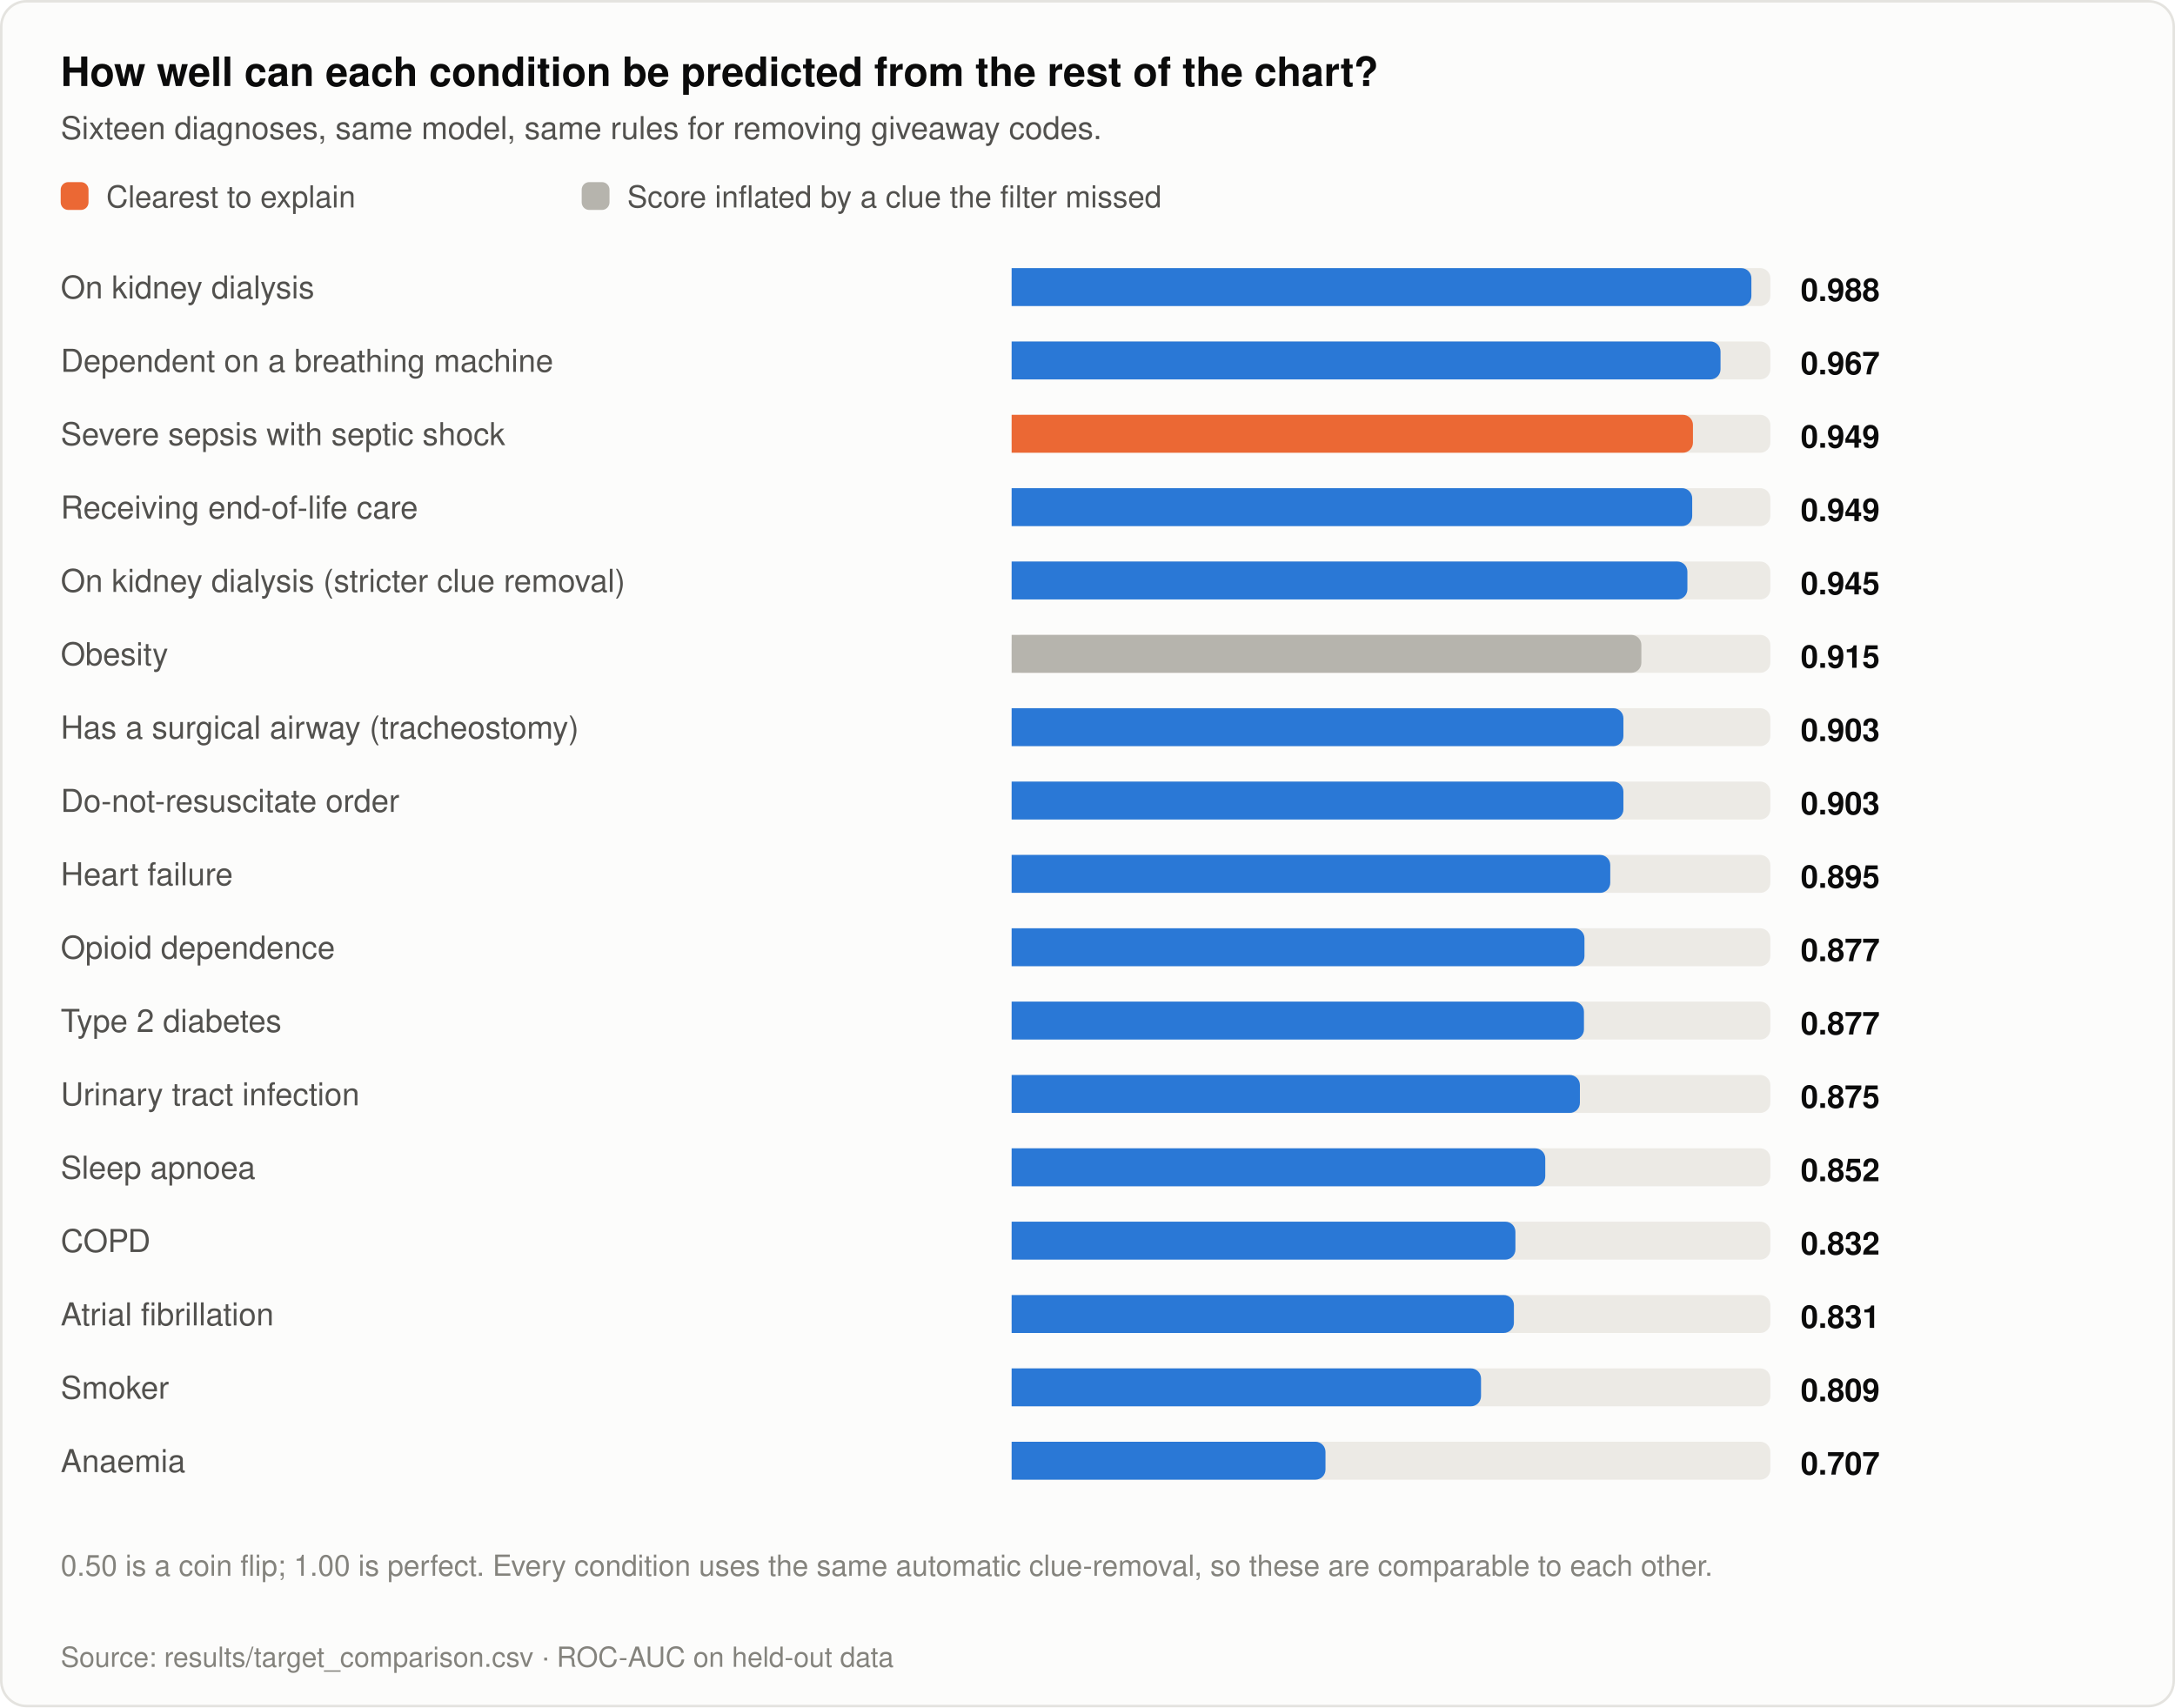
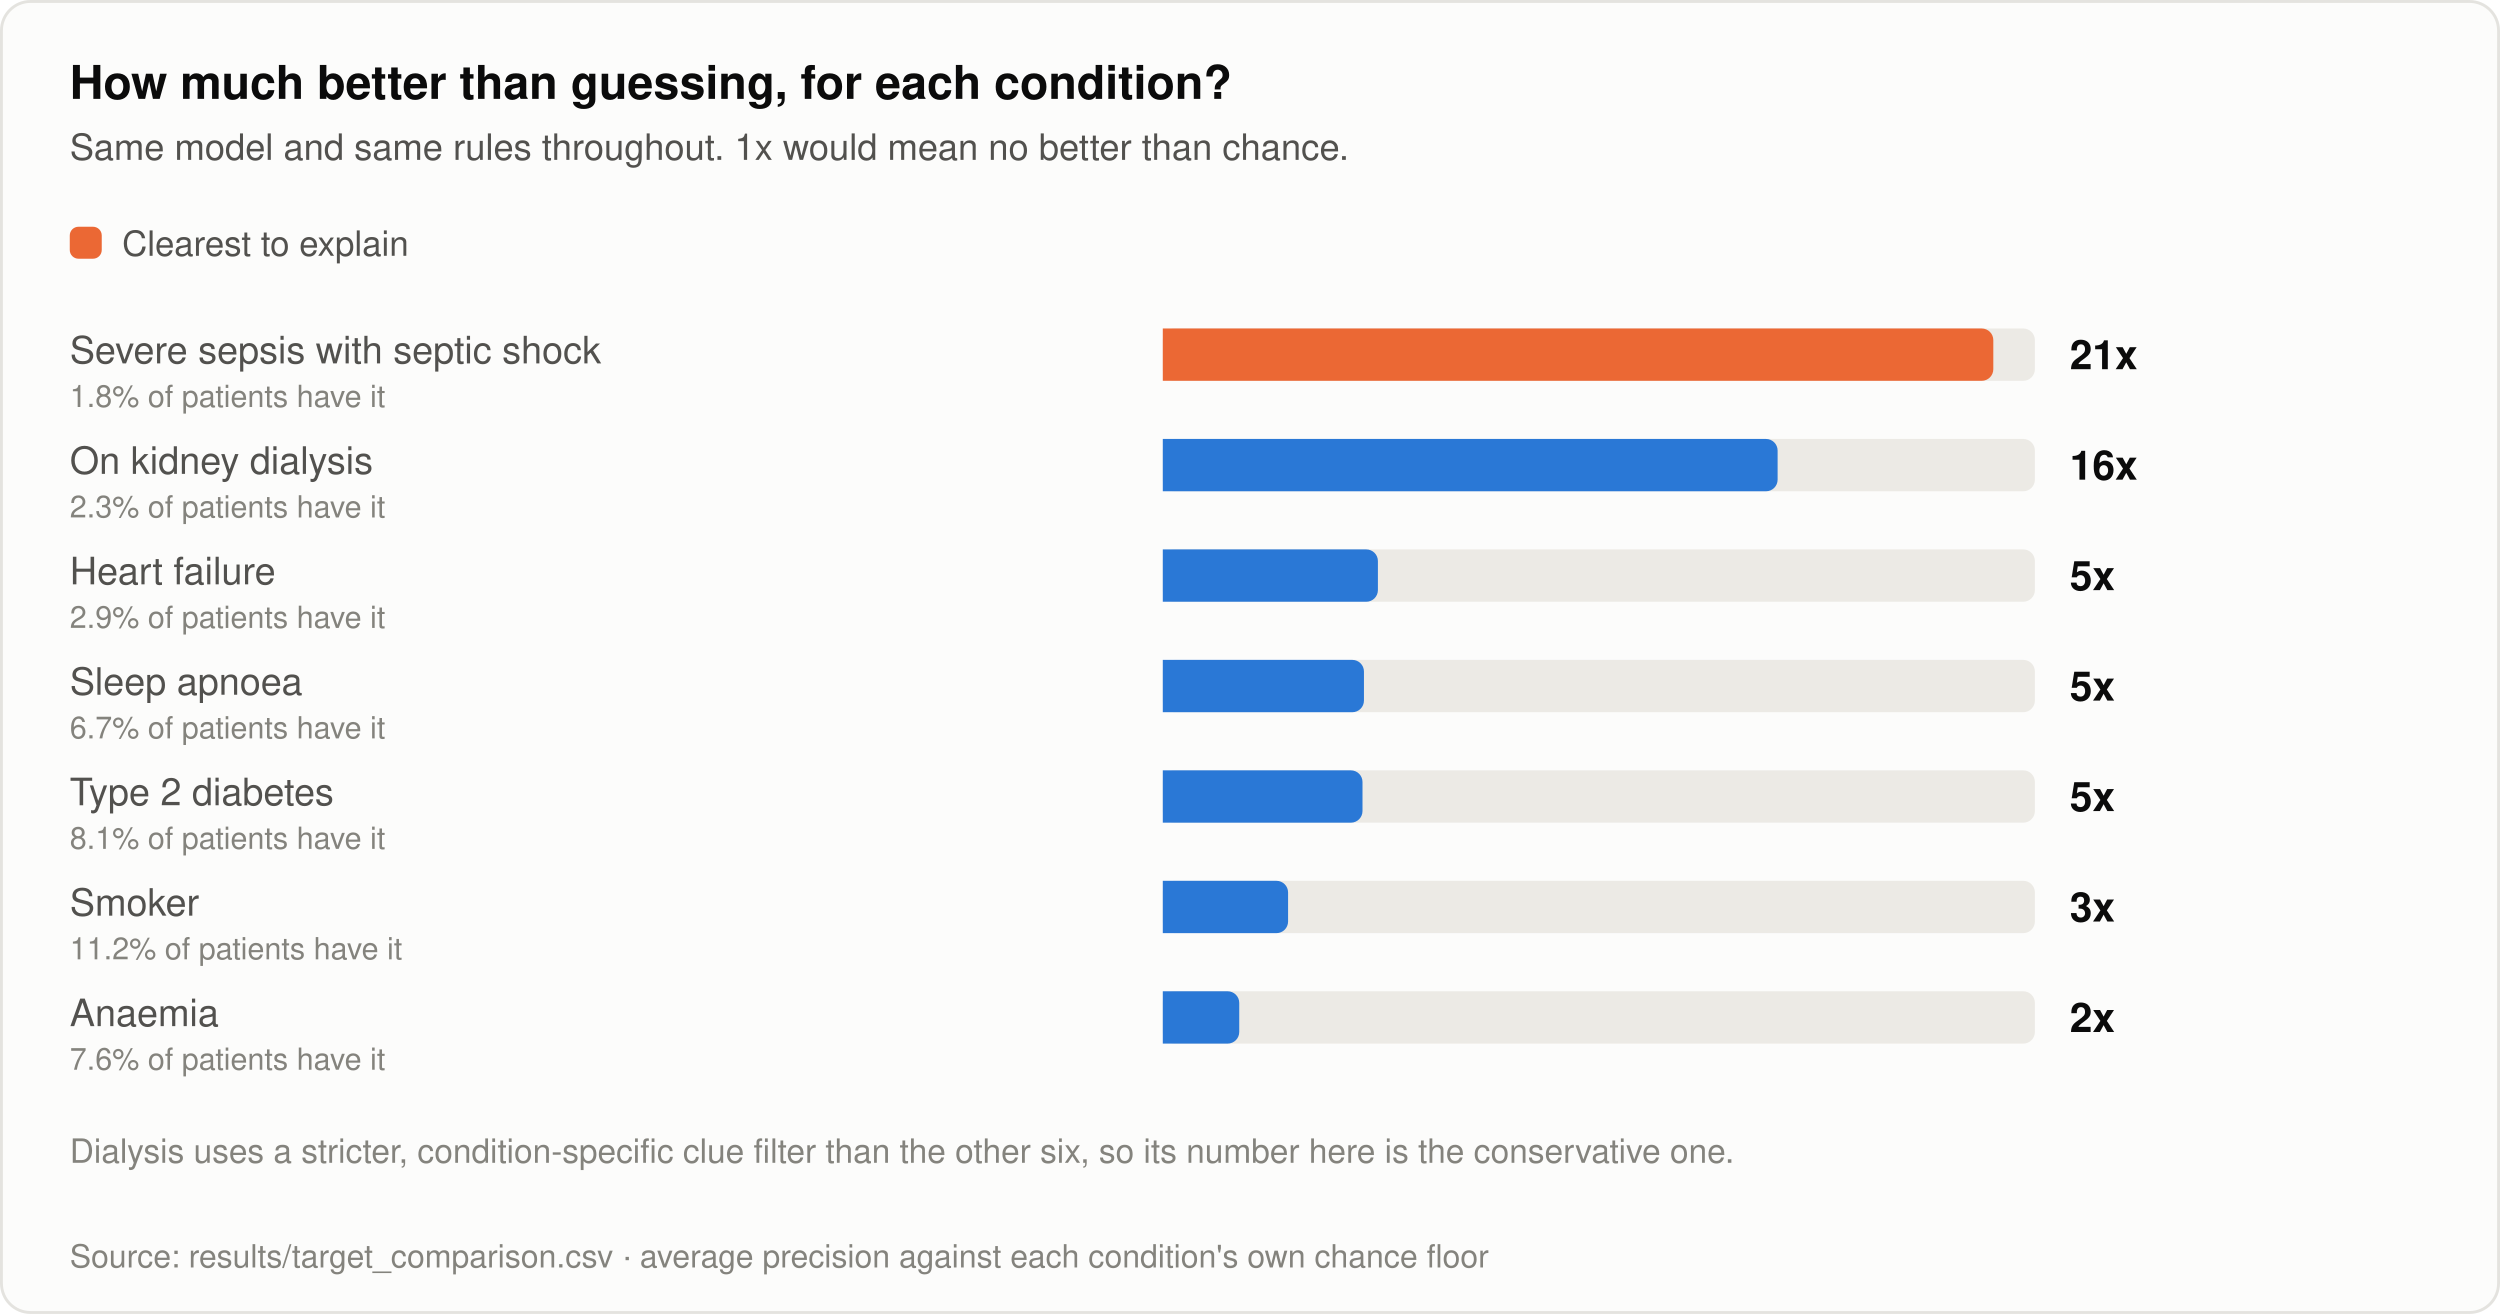
- <svg xmlns="http://www.w3.org/2000/svg" viewBox="0 0 860 675" width="860" height="675" role="img" aria-label="How well can each condition be predicted from the rest of the chart?">
-   <rect x="0.5" y="0.5" width="859" height="674" rx="10" fill="#fcfcfb" stroke="#e4e3df" />
-   <text x="24.0" y="34.0" font-family="-apple-system,BlinkMacSystemFont,'Segoe UI',Helvetica,Arial,sans-serif" font-size="16" font-weight="600" fill="#0b0b0b" text-anchor="start">How well can each condition be predicted from the rest of the chart?</text>
-   <text x="24.0" y="55.0" font-family="-apple-system,BlinkMacSystemFont,'Segoe UI',Helvetica,Arial,sans-serif" font-size="12.5" font-weight="400" fill="#52514e" text-anchor="start">Sixteen diagnoses, same model, same rules for removing giveaway codes.</text>
-   <rect x="24" y="72" width="11" height="11" rx="3" fill="#eb6834" />
-   <text x="42.0" y="82.0" font-family="-apple-system,BlinkMacSystemFont,'Segoe UI',Helvetica,Arial,sans-serif" font-size="12" font-weight="400" fill="#52514e" text-anchor="start">Clearest to explain</text>
-   <rect x="230" y="72" width="11" height="11" rx="3" fill="#b6b4ad" />
-   <text x="248.0" y="82.0" font-family="-apple-system,BlinkMacSystemFont,'Segoe UI',Helvetica,Arial,sans-serif" font-size="12" font-weight="400" fill="#52514e" text-anchor="start">Score inflated by a clue the filter missed</text>
-   <text x="24.0" y="118.0" font-family="-apple-system,BlinkMacSystemFont,'Segoe UI',Helvetica,Arial,sans-serif" font-size="12.5" font-weight="400" fill="#52514e" text-anchor="start">On kidney dialysis</text>
-   <rect x="400" y="106" width="300" height="15" fill="#eceae5" rx="4" />
-   <path d="M400.0,106.0 H688.5 a4,4 0 0 1 4,4 V117.0 a4,4 0 0 1 -4,4 H400.0 Z" fill="#2a78d6" />
-   <text x="712.0" y="119.0" font-family="-apple-system,BlinkMacSystemFont,'Segoe UI',Helvetica,Arial,sans-serif" font-size="12.5" font-weight="600" fill="#0b0b0b" text-anchor="start">0.988</text>
-   <text x="24.0" y="147.0" font-family="-apple-system,BlinkMacSystemFont,'Segoe UI',Helvetica,Arial,sans-serif" font-size="12.5" font-weight="400" fill="#52514e" text-anchor="start">Dependent on a breathing machine</text>
-   <rect x="400" y="135" width="300" height="15" fill="#eceae5" rx="4" />
-   <path d="M400.0,135.0 H676.3 a4,4 0 0 1 4,4 V146.0 a4,4 0 0 1 -4,4 H400.0 Z" fill="#2a78d6" />
-   <text x="712.0" y="148.0" font-family="-apple-system,BlinkMacSystemFont,'Segoe UI',Helvetica,Arial,sans-serif" font-size="12.5" font-weight="600" fill="#0b0b0b" text-anchor="start">0.967</text>
-   <text x="24.0" y="176.0" font-family="-apple-system,BlinkMacSystemFont,'Segoe UI',Helvetica,Arial,sans-serif" font-size="12.5" font-weight="400" fill="#52514e" text-anchor="start">Severe sepsis with septic shock</text>
-   <rect x="400" y="164" width="300" height="15" fill="#eceae5" rx="4" />
-   <path d="M400.0,164.0 H665.4 a4,4 0 0 1 4,4 V175.0 a4,4 0 0 1 -4,4 H400.0 Z" fill="#eb6834" />
-   <text x="712.0" y="177.0" font-family="-apple-system,BlinkMacSystemFont,'Segoe UI',Helvetica,Arial,sans-serif" font-size="12.5" font-weight="600" fill="#0b0b0b" text-anchor="start">0.949</text>
-   <text x="24.0" y="205.0" font-family="-apple-system,BlinkMacSystemFont,'Segoe UI',Helvetica,Arial,sans-serif" font-size="12.5" font-weight="400" fill="#52514e" text-anchor="start">Receiving end-of-life care</text>
-   <rect x="400" y="193" width="300" height="15" fill="#eceae5" rx="4" />
-   <path d="M400.0,193.0 H665.1 a4,4 0 0 1 4,4 V204.0 a4,4 0 0 1 -4,4 H400.0 Z" fill="#2a78d6" />
-   <text x="712.0" y="206.0" font-family="-apple-system,BlinkMacSystemFont,'Segoe UI',Helvetica,Arial,sans-serif" font-size="12.5" font-weight="600" fill="#0b0b0b" text-anchor="start">0.949</text>
-   <text x="24.0" y="234.0" font-family="-apple-system,BlinkMacSystemFont,'Segoe UI',Helvetica,Arial,sans-serif" font-size="12.5" font-weight="400" fill="#52514e" text-anchor="start">On kidney dialysis (stricter clue removal)</text>
-   <rect x="400" y="222" width="300" height="15" fill="#eceae5" rx="4" />
-   <path d="M400.0,222.0 H663.2 a4,4 0 0 1 4,4 V233.0 a4,4 0 0 1 -4,4 H400.0 Z" fill="#2a78d6" />
-   <text x="712.0" y="235.0" font-family="-apple-system,BlinkMacSystemFont,'Segoe UI',Helvetica,Arial,sans-serif" font-size="12.5" font-weight="600" fill="#0b0b0b" text-anchor="start">0.945</text>
-   <text x="24.0" y="263.0" font-family="-apple-system,BlinkMacSystemFont,'Segoe UI',Helvetica,Arial,sans-serif" font-size="12.5" font-weight="400" fill="#52514e" text-anchor="start">Obesity</text>
-   <rect x="400" y="251" width="300" height="15" fill="#eceae5" rx="4" />
-   <path d="M400.0,251.0 H645.0 a4,4 0 0 1 4,4 V262.0 a4,4 0 0 1 -4,4 H400.0 Z" fill="#b6b4ad" />
-   <text x="712.0" y="264.0" font-family="-apple-system,BlinkMacSystemFont,'Segoe UI',Helvetica,Arial,sans-serif" font-size="12.5" font-weight="600" fill="#0b0b0b" text-anchor="start">0.915</text>
-   <text x="24.0" y="292.0" font-family="-apple-system,BlinkMacSystemFont,'Segoe UI',Helvetica,Arial,sans-serif" font-size="12.5" font-weight="400" fill="#52514e" text-anchor="start">Has a surgical airway (tracheostomy)</text>
-   <rect x="400" y="280" width="300" height="15" fill="#eceae5" rx="4" />
-   <path d="M400.0,280.0 H637.9 a4,4 0 0 1 4,4 V291.0 a4,4 0 0 1 -4,4 H400.0 Z" fill="#2a78d6" />
-   <text x="712.0" y="293.0" font-family="-apple-system,BlinkMacSystemFont,'Segoe UI',Helvetica,Arial,sans-serif" font-size="12.5" font-weight="600" fill="#0b0b0b" text-anchor="start">0.903</text>
-   <text x="24.0" y="321.0" font-family="-apple-system,BlinkMacSystemFont,'Segoe UI',Helvetica,Arial,sans-serif" font-size="12.5" font-weight="400" fill="#52514e" text-anchor="start">Do-not-resuscitate order</text>
-   <rect x="400" y="309" width="300" height="15" fill="#eceae5" rx="4" />
-   <path d="M400.0,309.0 H637.9 a4,4 0 0 1 4,4 V320.0 a4,4 0 0 1 -4,4 H400.0 Z" fill="#2a78d6" />
-   <text x="712.0" y="322.0" font-family="-apple-system,BlinkMacSystemFont,'Segoe UI',Helvetica,Arial,sans-serif" font-size="12.5" font-weight="600" fill="#0b0b0b" text-anchor="start">0.903</text>
-   <text x="24.0" y="350.0" font-family="-apple-system,BlinkMacSystemFont,'Segoe UI',Helvetica,Arial,sans-serif" font-size="12.5" font-weight="400" fill="#52514e" text-anchor="start">Heart failure</text>
-   <rect x="400" y="338" width="300" height="15" fill="#eceae5" rx="4" />
-   <path d="M400.0,338.0 H632.7 a4,4 0 0 1 4,4 V349.0 a4,4 0 0 1 -4,4 H400.0 Z" fill="#2a78d6" />
-   <text x="712.0" y="351.0" font-family="-apple-system,BlinkMacSystemFont,'Segoe UI',Helvetica,Arial,sans-serif" font-size="12.5" font-weight="600" fill="#0b0b0b" text-anchor="start">0.895</text>
-   <text x="24.0" y="379.0" font-family="-apple-system,BlinkMacSystemFont,'Segoe UI',Helvetica,Arial,sans-serif" font-size="12.5" font-weight="400" fill="#52514e" text-anchor="start">Opioid dependence</text>
-   <rect x="400" y="367" width="300" height="15" fill="#eceae5" rx="4" />
-   <path d="M400.0,367.0 H622.5 a4,4 0 0 1 4,4 V378.0 a4,4 0 0 1 -4,4 H400.0 Z" fill="#2a78d6" />
-   <text x="712.0" y="380.0" font-family="-apple-system,BlinkMacSystemFont,'Segoe UI',Helvetica,Arial,sans-serif" font-size="12.5" font-weight="600" fill="#0b0b0b" text-anchor="start">0.877</text>
-   <text x="24.0" y="408.0" font-family="-apple-system,BlinkMacSystemFont,'Segoe UI',Helvetica,Arial,sans-serif" font-size="12.5" font-weight="400" fill="#52514e" text-anchor="start">Type 2 diabetes</text>
-   <rect x="400" y="396" width="300" height="15" fill="#eceae5" rx="4" />
-   <path d="M400.0,396.0 H622.3 a4,4 0 0 1 4,4 V407.0 a4,4 0 0 1 -4,4 H400.0 Z" fill="#2a78d6" />
-   <text x="712.0" y="409.0" font-family="-apple-system,BlinkMacSystemFont,'Segoe UI',Helvetica,Arial,sans-serif" font-size="12.5" font-weight="600" fill="#0b0b0b" text-anchor="start">0.877</text>
-   <text x="24.0" y="437.0" font-family="-apple-system,BlinkMacSystemFont,'Segoe UI',Helvetica,Arial,sans-serif" font-size="12.5" font-weight="400" fill="#52514e" text-anchor="start">Urinary tract infection</text>
-   <rect x="400" y="425" width="300" height="15" fill="#eceae5" rx="4" />
-   <path d="M400.0,425.0 H620.7 a4,4 0 0 1 4,4 V436.0 a4,4 0 0 1 -4,4 H400.0 Z" fill="#2a78d6" />
-   <text x="712.0" y="438.0" font-family="-apple-system,BlinkMacSystemFont,'Segoe UI',Helvetica,Arial,sans-serif" font-size="12.5" font-weight="600" fill="#0b0b0b" text-anchor="start">0.875</text>
-   <text x="24.0" y="466.0" font-family="-apple-system,BlinkMacSystemFont,'Segoe UI',Helvetica,Arial,sans-serif" font-size="12.5" font-weight="400" fill="#52514e" text-anchor="start">Sleep apnoea</text>
-   <rect x="400" y="454" width="300" height="15" fill="#eceae5" rx="4" />
-   <path d="M400.0,454.0 H607.0 a4,4 0 0 1 4,4 V465.0 a4,4 0 0 1 -4,4 H400.0 Z" fill="#2a78d6" />
-   <text x="712.0" y="467.0" font-family="-apple-system,BlinkMacSystemFont,'Segoe UI',Helvetica,Arial,sans-serif" font-size="12.5" font-weight="600" fill="#0b0b0b" text-anchor="start">0.852</text>
-   <text x="24.0" y="495.0" font-family="-apple-system,BlinkMacSystemFont,'Segoe UI',Helvetica,Arial,sans-serif" font-size="12.5" font-weight="400" fill="#52514e" text-anchor="start">COPD</text>
-   <rect x="400" y="483" width="300" height="15" fill="#eceae5" rx="4" />
-   <path d="M400.0,483.0 H595.2 a4,4 0 0 1 4,4 V494.0 a4,4 0 0 1 -4,4 H400.0 Z" fill="#2a78d6" />
-   <text x="712.0" y="496.0" font-family="-apple-system,BlinkMacSystemFont,'Segoe UI',Helvetica,Arial,sans-serif" font-size="12.5" font-weight="600" fill="#0b0b0b" text-anchor="start">0.832</text>
-   <text x="24.0" y="524.0" font-family="-apple-system,BlinkMacSystemFont,'Segoe UI',Helvetica,Arial,sans-serif" font-size="12.5" font-weight="400" fill="#52514e" text-anchor="start">Atrial fibrillation</text>
-   <rect x="400" y="512" width="300" height="15" fill="#eceae5" rx="4" />
-   <path d="M400.0,512.0 H594.6 a4,4 0 0 1 4,4 V523.0 a4,4 0 0 1 -4,4 H400.0 Z" fill="#2a78d6" />
-   <text x="712.0" y="525.0" font-family="-apple-system,BlinkMacSystemFont,'Segoe UI',Helvetica,Arial,sans-serif" font-size="12.5" font-weight="600" fill="#0b0b0b" text-anchor="start">0.831</text>
-   <text x="24.0" y="553.0" font-family="-apple-system,BlinkMacSystemFont,'Segoe UI',Helvetica,Arial,sans-serif" font-size="12.5" font-weight="400" fill="#52514e" text-anchor="start">Smoker</text>
-   <rect x="400" y="541" width="300" height="15" fill="#eceae5" rx="4" />
-   <path d="M400.0,541.0 H581.6 a4,4 0 0 1 4,4 V552.0 a4,4 0 0 1 -4,4 H400.0 Z" fill="#2a78d6" />
-   <text x="712.0" y="554.0" font-family="-apple-system,BlinkMacSystemFont,'Segoe UI',Helvetica,Arial,sans-serif" font-size="12.5" font-weight="600" fill="#0b0b0b" text-anchor="start">0.809</text>
-   <text x="24.0" y="582.0" font-family="-apple-system,BlinkMacSystemFont,'Segoe UI',Helvetica,Arial,sans-serif" font-size="12.5" font-weight="400" fill="#52514e" text-anchor="start">Anaemia</text>
-   <rect x="400" y="570" width="300" height="15" fill="#eceae5" rx="4" />
-   <path d="M400.0,570.0 H520.1 a4,4 0 0 1 4,4 V581.0 a4,4 0 0 1 -4,4 H400.0 Z" fill="#2a78d6" />
-   <text x="712.0" y="583.0" font-family="-apple-system,BlinkMacSystemFont,'Segoe UI',Helvetica,Arial,sans-serif" font-size="12.5" font-weight="600" fill="#0b0b0b" text-anchor="start">0.707</text>
-   <text x="24.0" y="623.0" font-family="-apple-system,BlinkMacSystemFont,'Segoe UI',Helvetica,Arial,sans-serif" font-size="11.5" font-weight="400" fill="#84837d" text-anchor="start">0.50 is a coin flip; 1.00 is perfect. Every condition uses the same automatic clue-removal, so these are comparable to each other.</text>
-   <text x="24.0" y="659.0" font-family="-apple-system,BlinkMacSystemFont,'Segoe UI',Helvetica,Arial,sans-serif" font-size="11" font-weight="400" fill="#84837d" text-anchor="start">Source: results/target_comparison.csv · ROC-AUC on held-out data</text>
+ <svg xmlns="http://www.w3.org/2000/svg" viewBox="0 0 860 452" width="860" height="452" role="img" aria-label="How much better than guessing, for each condition?">
+   <rect x="0.5" y="0.5" width="859" height="451" rx="10" fill="#fcfcfb" stroke="#e4e3df" />
+   <text x="24.0" y="34.0" font-family="-apple-system,BlinkMacSystemFont,'Segoe UI',Helvetica,Arial,sans-serif" font-size="16" font-weight="600" fill="#0b0b0b" text-anchor="start">How much better than guessing, for each condition?</text>
+   <text x="24.0" y="55.0" font-family="-apple-system,BlinkMacSystemFont,'Segoe UI',Helvetica,Arial,sans-serif" font-size="12.5" font-weight="400" fill="#52514e" text-anchor="start">Same model and same rules throughout. 1x would mean no better than chance.</text>
+   <rect x="24" y="78" width="11" height="11" rx="3" fill="#eb6834" />
+   <text x="42.0" y="88.0" font-family="-apple-system,BlinkMacSystemFont,'Segoe UI',Helvetica,Arial,sans-serif" font-size="12" font-weight="400" fill="#52514e" text-anchor="start">Clearest to explain</text>
+   <text x="24.0" y="125.0" font-family="-apple-system,BlinkMacSystemFont,'Segoe UI',Helvetica,Arial,sans-serif" font-size="13" font-weight="400" fill="#52514e" text-anchor="start">Severe sepsis with septic shock</text>
+   <text x="24.0" y="140.0" font-family="-apple-system,BlinkMacSystemFont,'Segoe UI',Helvetica,Arial,sans-serif" font-size="10.5" font-weight="400" fill="#84837d" text-anchor="start">1.8% of patients have it</text>
+   <rect x="400" y="113" width="300" height="18" fill="#eceae5" rx="4" />
+   <path d="M400.0,113.0 H681.7 a4,4 0 0 1 4,4 V127.0 a4,4 0 0 1 -4,4 H400.0 Z" fill="#eb6834" />
+   <text x="712.0" y="127.0" font-family="-apple-system,BlinkMacSystemFont,'Segoe UI',Helvetica,Arial,sans-serif" font-size="14" font-weight="600" fill="#0b0b0b" text-anchor="start">21x</text>
+   <text x="24.0" y="163.0" font-family="-apple-system,BlinkMacSystemFont,'Segoe UI',Helvetica,Arial,sans-serif" font-size="13" font-weight="400" fill="#52514e" text-anchor="start">On kidney dialysis</text>
+   <text x="24.0" y="178.0" font-family="-apple-system,BlinkMacSystemFont,'Segoe UI',Helvetica,Arial,sans-serif" font-size="10.5" font-weight="400" fill="#84837d" text-anchor="start">2.3% of patients have it</text>
+   <rect x="400" y="151" width="300" height="18" fill="#eceae5" rx="4" />
+   <path d="M400.0,151.0 H607.5 a4,4 0 0 1 4,4 V165.0 a4,4 0 0 1 -4,4 H400.0 Z" fill="#2a78d6" />
+   <text x="712.0" y="165.0" font-family="-apple-system,BlinkMacSystemFont,'Segoe UI',Helvetica,Arial,sans-serif" font-size="14" font-weight="600" fill="#0b0b0b" text-anchor="start">16x</text>
+   <text x="24.0" y="201.0" font-family="-apple-system,BlinkMacSystemFont,'Segoe UI',Helvetica,Arial,sans-serif" font-size="13" font-weight="400" fill="#52514e" text-anchor="start">Heart failure</text>
+   <text x="24.0" y="216.0" font-family="-apple-system,BlinkMacSystemFont,'Segoe UI',Helvetica,Arial,sans-serif" font-size="10.5" font-weight="400" fill="#84837d" text-anchor="start">2.9% of patients have it</text>
+   <rect x="400" y="189" width="300" height="18" fill="#eceae5" rx="4" />
+   <path d="M400.0,189.0 H470.0 a4,4 0 0 1 4,4 V203.0 a4,4 0 0 1 -4,4 H400.0 Z" fill="#2a78d6" />
+   <text x="712.0" y="203.0" font-family="-apple-system,BlinkMacSystemFont,'Segoe UI',Helvetica,Arial,sans-serif" font-size="14" font-weight="600" fill="#0b0b0b" text-anchor="start">5x</text>
+   <text x="24.0" y="239.0" font-family="-apple-system,BlinkMacSystemFont,'Segoe UI',Helvetica,Arial,sans-serif" font-size="13" font-weight="400" fill="#52514e" text-anchor="start">Sleep apnoea</text>
+   <text x="24.0" y="254.0" font-family="-apple-system,BlinkMacSystemFont,'Segoe UI',Helvetica,Arial,sans-serif" font-size="10.5" font-weight="400" fill="#84837d" text-anchor="start">6.7% of patients have it</text>
+   <rect x="400" y="227" width="300" height="18" fill="#eceae5" rx="4" />
+   <path d="M400.0,227.0 H465.2 a4,4 0 0 1 4,4 V241.0 a4,4 0 0 1 -4,4 H400.0 Z" fill="#2a78d6" />
+   <text x="712.0" y="241.0" font-family="-apple-system,BlinkMacSystemFont,'Segoe UI',Helvetica,Arial,sans-serif" font-size="14" font-weight="600" fill="#0b0b0b" text-anchor="start">5x</text>
+   <text x="24.0" y="277.0" font-family="-apple-system,BlinkMacSystemFont,'Segoe UI',Helvetica,Arial,sans-serif" font-size="13" font-weight="400" fill="#52514e" text-anchor="start">Type 2 diabetes</text>
+   <text x="24.0" y="292.0" font-family="-apple-system,BlinkMacSystemFont,'Segoe UI',Helvetica,Arial,sans-serif" font-size="10.5" font-weight="400" fill="#84837d" text-anchor="start">8.1% of patients have it</text>
+   <rect x="400" y="265" width="300" height="18" fill="#eceae5" rx="4" />
+   <path d="M400.0,265.0 H464.7 a4,4 0 0 1 4,4 V279.0 a4,4 0 0 1 -4,4 H400.0 Z" fill="#2a78d6" />
+   <text x="712.0" y="279.0" font-family="-apple-system,BlinkMacSystemFont,'Segoe UI',Helvetica,Arial,sans-serif" font-size="14" font-weight="600" fill="#0b0b0b" text-anchor="start">5x</text>
+   <text x="24.0" y="315.0" font-family="-apple-system,BlinkMacSystemFont,'Segoe UI',Helvetica,Arial,sans-serif" font-size="13" font-weight="400" fill="#52514e" text-anchor="start">Smoker</text>
+   <text x="24.0" y="330.0" font-family="-apple-system,BlinkMacSystemFont,'Segoe UI',Helvetica,Arial,sans-serif" font-size="10.5" font-weight="400" fill="#84837d" text-anchor="start">11.2% of patients have it</text>
+   <rect x="400" y="303" width="300" height="18" fill="#eceae5" rx="4" />
+   <path d="M400.0,303.0 H439.1 a4,4 0 0 1 4,4 V317.0 a4,4 0 0 1 -4,4 H400.0 Z" fill="#2a78d6" />
+   <text x="712.0" y="317.0" font-family="-apple-system,BlinkMacSystemFont,'Segoe UI',Helvetica,Arial,sans-serif" font-size="14" font-weight="600" fill="#0b0b0b" text-anchor="start">3x</text>
+   <text x="24.0" y="353.0" font-family="-apple-system,BlinkMacSystemFont,'Segoe UI',Helvetica,Arial,sans-serif" font-size="13" font-weight="400" fill="#52514e" text-anchor="start">Anaemia</text>
+   <text x="24.0" y="368.0" font-family="-apple-system,BlinkMacSystemFont,'Segoe UI',Helvetica,Arial,sans-serif" font-size="10.5" font-weight="400" fill="#84837d" text-anchor="start">7.6% of patients have it</text>
+   <rect x="400" y="341" width="300" height="18" fill="#eceae5" rx="4" />
+   <path d="M400.0,341.0 H422.3 a4,4 0 0 1 4,4 V355.0 a4,4 0 0 1 -4,4 H400.0 Z" fill="#2a78d6" />
+   <text x="712.0" y="355.0" font-family="-apple-system,BlinkMacSystemFont,'Segoe UI',Helvetica,Arial,sans-serif" font-size="14" font-weight="600" fill="#0b0b0b" text-anchor="start">2x</text>
+   <text x="24.0" y="400.0" font-family="-apple-system,BlinkMacSystemFont,'Segoe UI',Helvetica,Arial,sans-serif" font-size="11.5" font-weight="400" fill="#84837d" text-anchor="start">Dialysis uses a stricter, condition-specific clue filter than the other six, so its number here is the conservative one.</text>
+   <text x="24.0" y="436.0" font-family="-apple-system,BlinkMacSystemFont,'Segoe UI',Helvetica,Arial,sans-serif" font-size="11" font-weight="400" fill="#84837d" text-anchor="start">Source: results/target_comparison.csv · average precision against each condition's own chance floor</text>
</svg>
